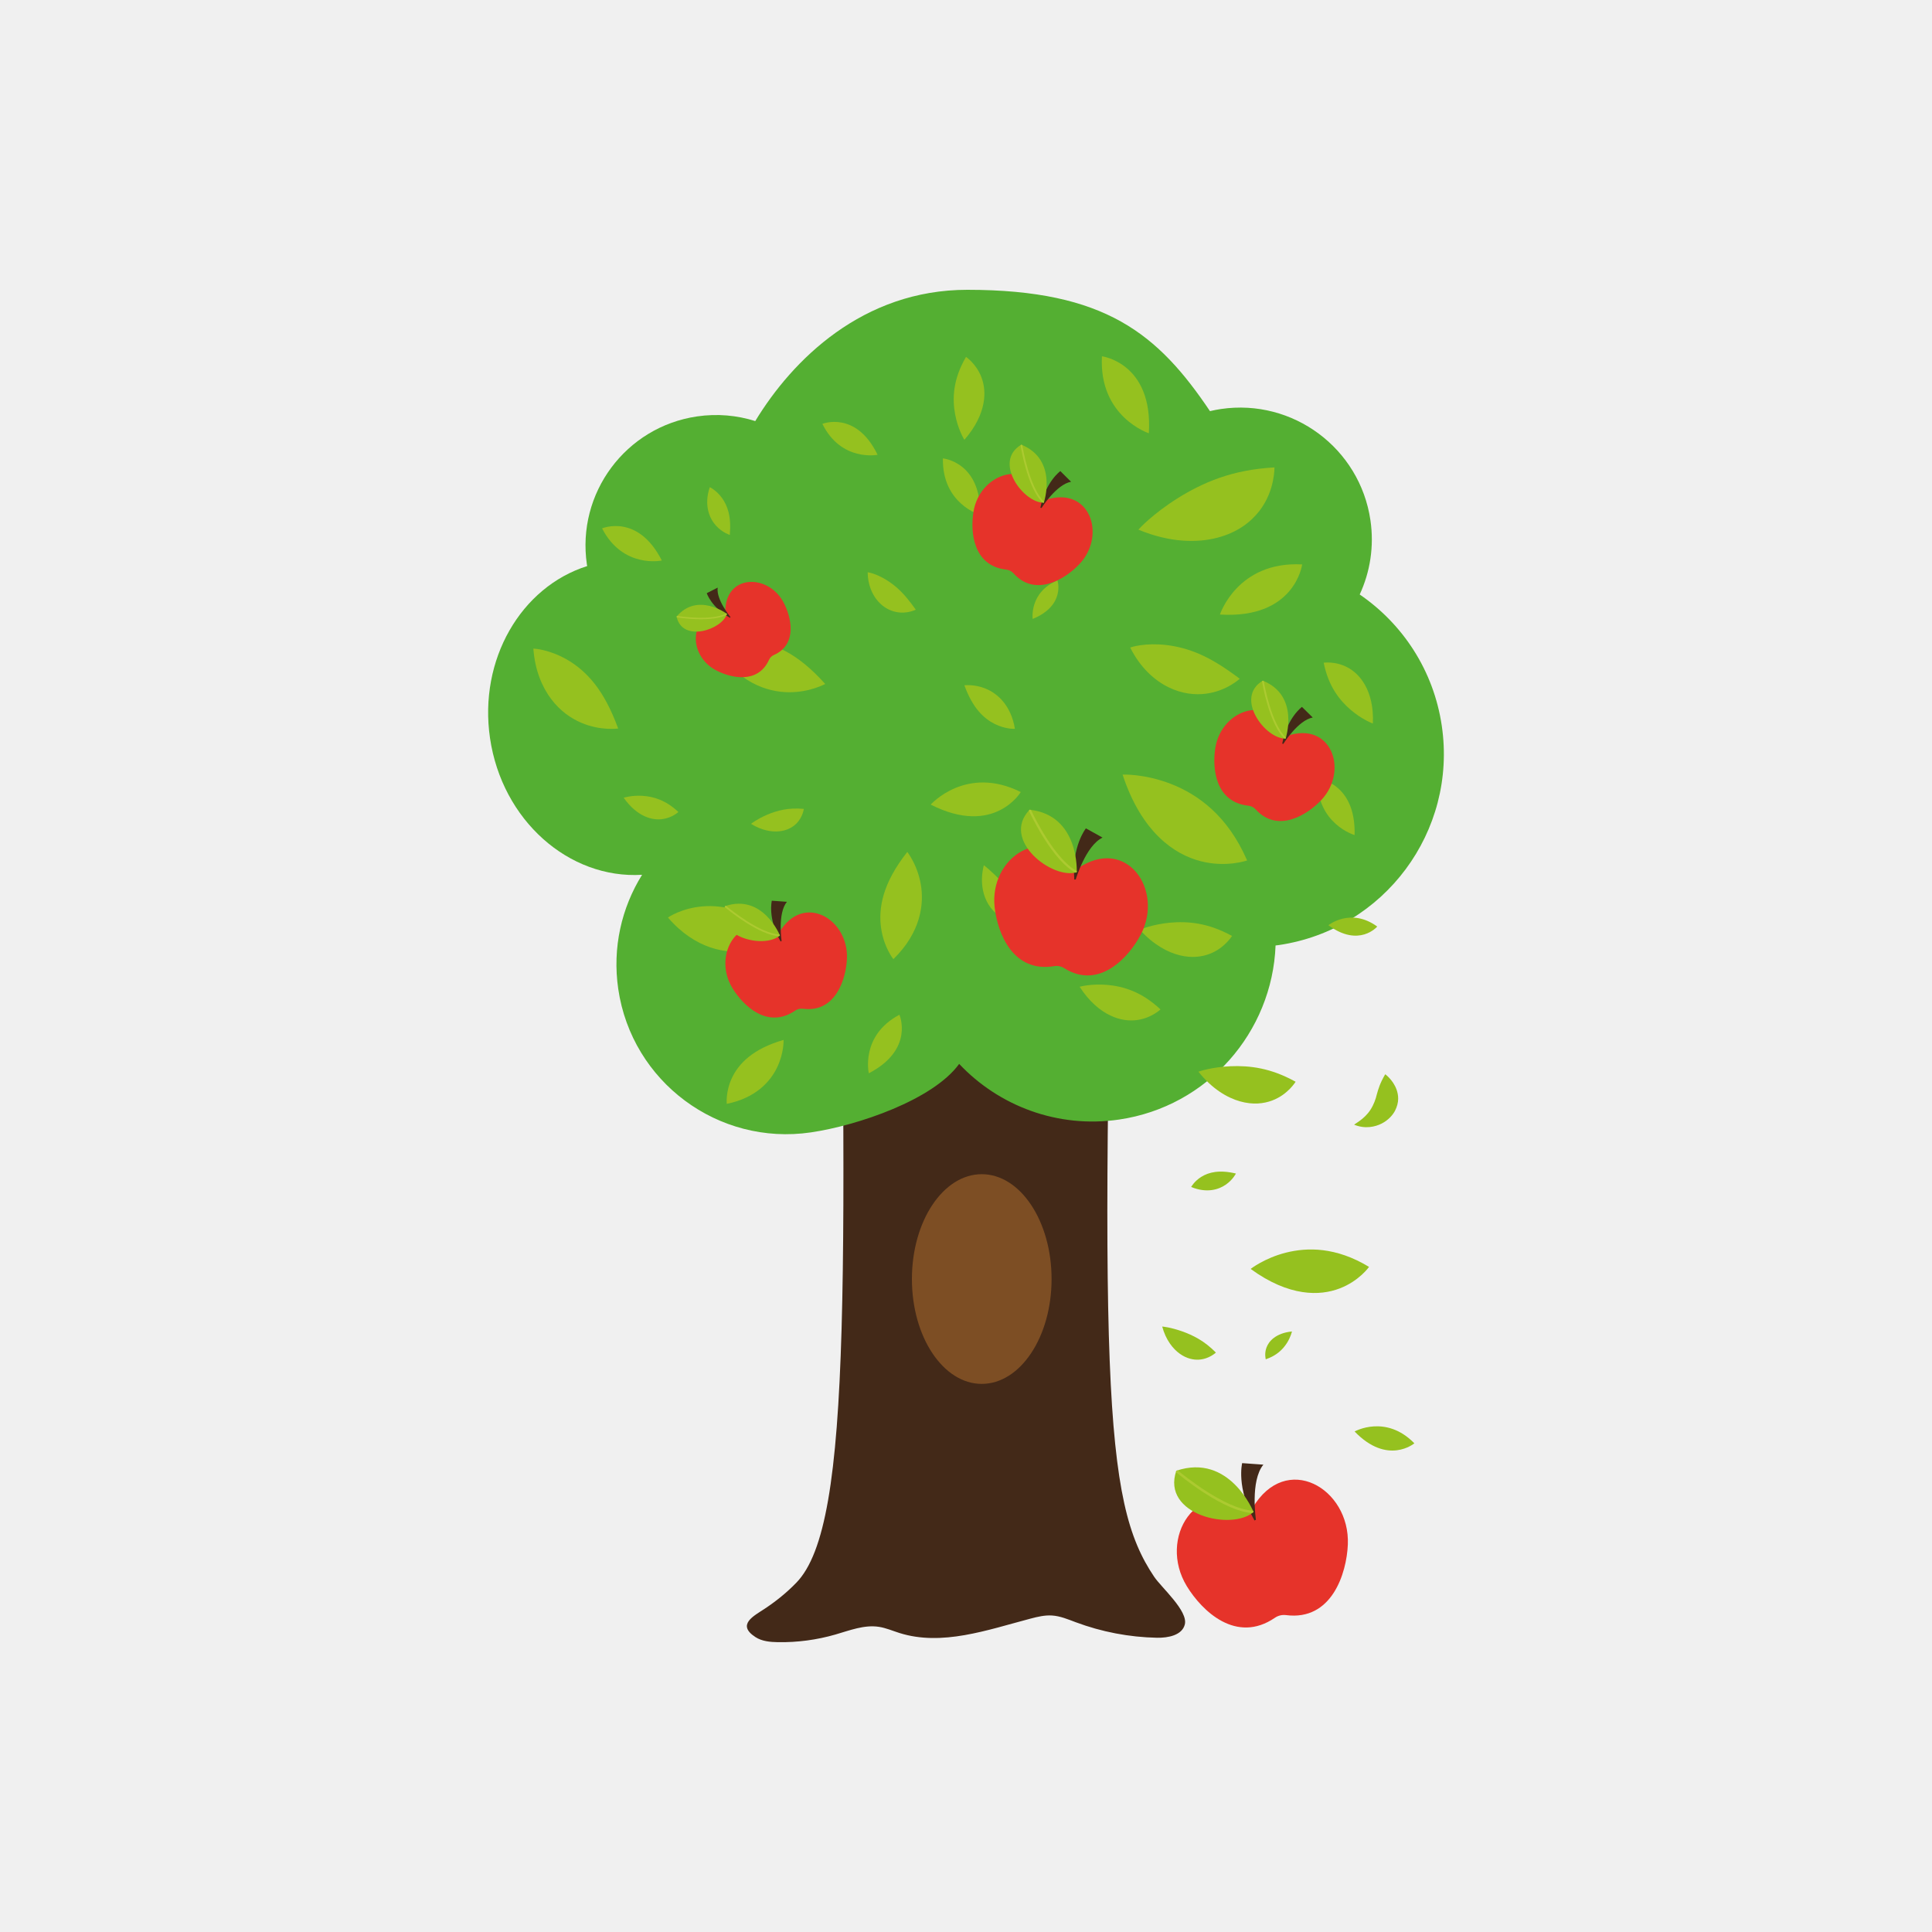
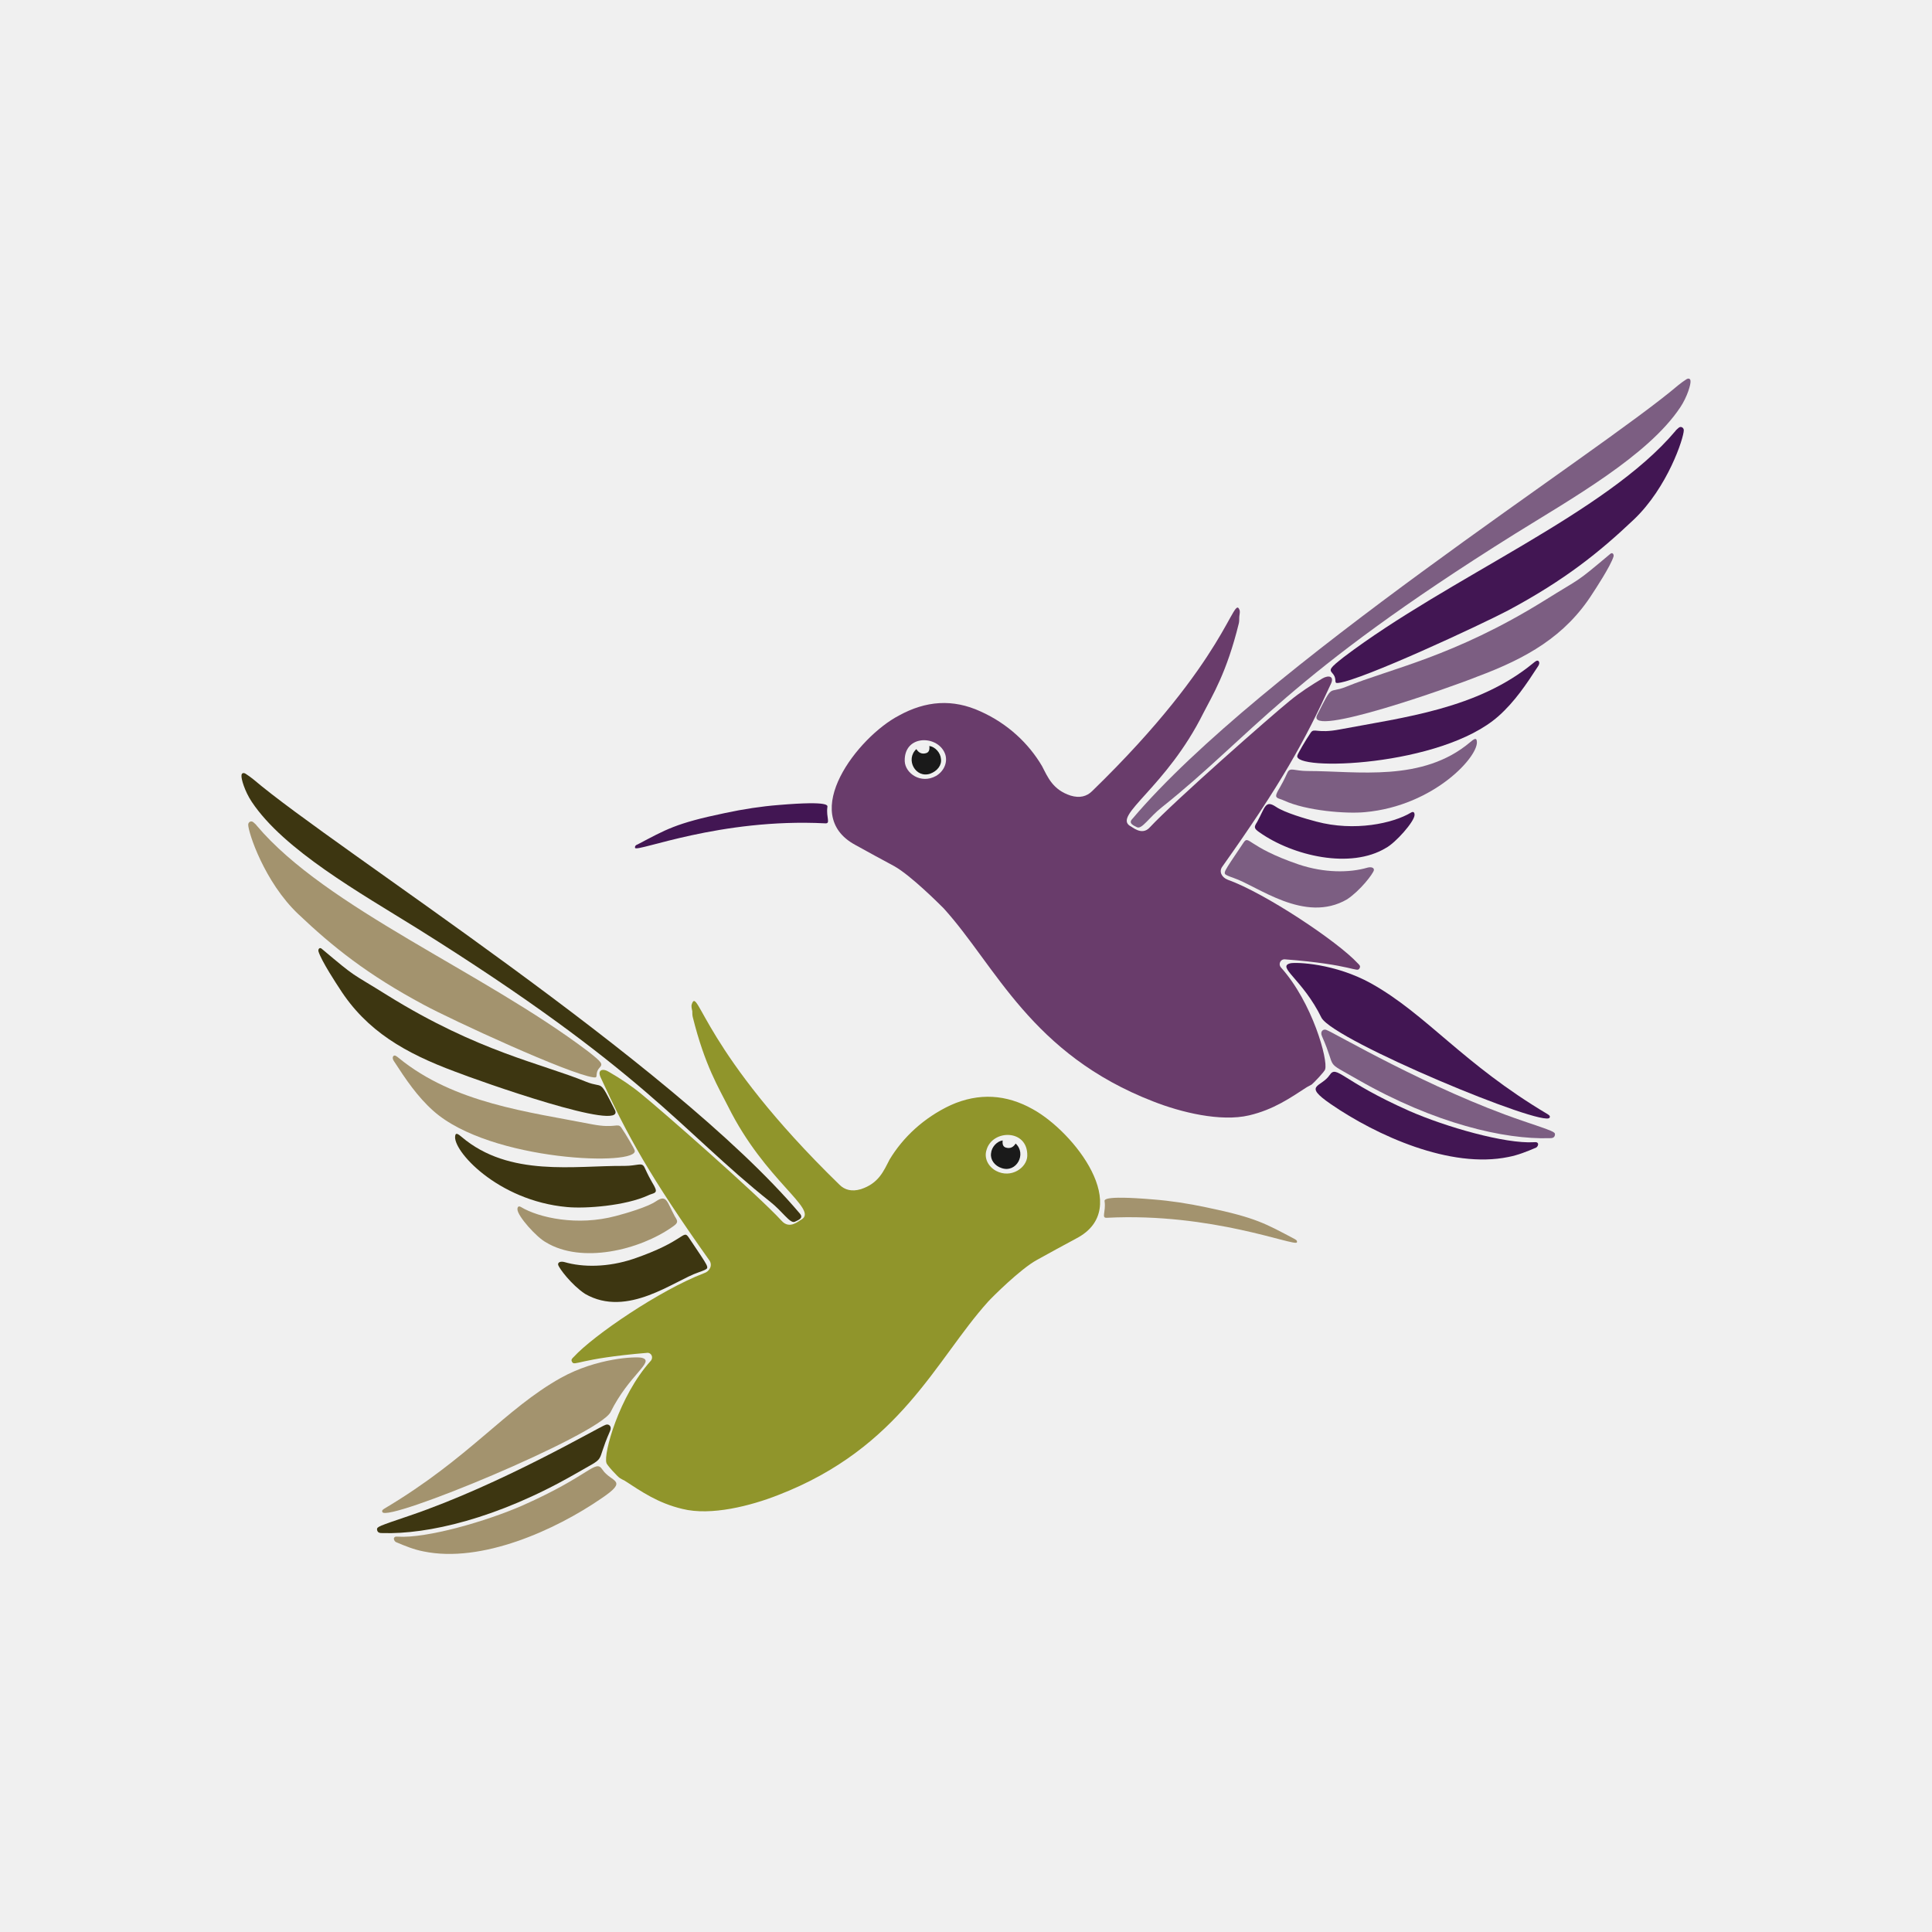
- <svg xmlns="http://www.w3.org/2000/svg" version="1.1" id="Calque_1" x="0px" y="0px" width="432px" height="432px" viewBox="0 0 432 432" enable-background="new 0 0 432 432" xml:space="preserve">
+ <svg xmlns="http://www.w3.org/2000/svg" version="1.1" id="Calque_1" x="0px" y="0px" viewBox="0 0 432 432" style="enable-background:new 0 0 432 432;" xml:space="preserve">
+   <style type="text/css">
+ 	.st0{fill:#1A1A1A;}
+ 	.st1{fill:#46B3AF;}
+ 	.st2{fill:#4C87C2;}
+ 	.st3{fill:#89A667;}
+ 	.st4{fill:#90952B;}
+ 	.st5{fill:#3D3611;}
+ 	.st6{fill:#A3936E;}
+ 	.st7{fill:#693C6B;}
+ 	.st8{fill:#7C5E82;}
+ 	.st9{fill:#421653;}
+ 	.st10{fill:#E6E6E6;}
+ 	.st11{fill:#EDD1D1;}
+ 	.st12{fill:#B1956B;}
+ 	.st13{fill:#F2F2F2;}
+ 	.st14{fill:#FFFFFF;}
+ 	.st15{fill:#E6A8A1;}
+ 	.st16{fill:#F0A967;}
+ 	.st17{fill:#36302B;}
+ 	.st18{fill:#E3AAB7;}
+ 	.st19{fill:#CF8495;}
+ 	.st20{fill:#DF7087;}
+ 	.st21{fill:#91AF27;}
+ </style>
  <g>
-     <path fill="#432918" d="M249.885,144.345h-31.21h-31.312c1.795,141.302,3.479,196.342-9.289,209.54   c-2.127,2.199-4.521,4.133-7.068,5.823c-2.419,1.605-6.396,3.551-2.082,6.351c1.459,0.947,3.281,1.106,5.02,1.135   c4.336,0.072,8.682-0.506,12.849-1.708c3.195-0.922,6.45-2.227,9.737-1.721c1.574,0.242,3.052,0.89,4.57,1.37   c9.512,3.009,19.662-0.66,29.311-3.204c1.579-0.417,3.197-0.806,4.828-0.701c1.844,0.12,3.58,0.862,5.311,1.508   c5.795,2.165,11.957,3.342,18.142,3.467c2.497,0.05,5.636-0.553,6.237-2.977c0.754-3.043-5.212-8.217-6.864-10.672   C246.656,335.617,245.699,309.878,249.885,144.345z" />
-     <path fill="#54AF32" d="M322.39,162.308c-1.822-12.413-8.759-22.808-18.355-29.376c2.317-5.015,3.26-10.735,2.397-16.609   c-2.362-16.097-17.327-27.231-33.424-24.869c-0.834,0.123-1.65,0.287-2.456,0.475C258.969,74.724,247.216,64.8,216.299,64.8   c-23.38,0-39.118,15.66-47.421,29.354c-4.079-1.291-8.505-1.704-13.022-1.041c-15.939,2.339-26.965,17.157-24.625,33.097   c0.019,0.124,0.044,0.244,0.063,0.366c-14.794,4.669-24.304,20.909-21.726,38.476c2.695,18.369,17.635,31.544,34,30.555   c-4.577,7.356-6.681,16.305-5.324,25.549c3.045,20.745,22.33,35.093,43.074,32.049c10.553-1.549,27.358-7.306,33.153-15.314   c8.866,9.393,22.014,14.462,35.763,12.444c19.84-2.912,34.247-19.588,34.987-38.927c0.233-0.03,0.466-0.05,0.699-0.084   C309.526,207.858,325.854,185.914,322.39,162.308z" />
-     <ellipse fill="#7D4E24" cx="219.521" cy="285.997" rx="15.614" ry="23.444" />
    <g>
-       <path fill="#E6332A" d="M280.062,337.201c-12.506-7.363-21.249,6.748-14.678,17.489c3.377,5.519,11.033,12.965,19.691,7.047    c0.731-0.5,1.614-0.709,2.492-0.595c10.216,1.322,13.538-9.309,13.813-15.769C301.915,332.792,287.557,324.471,280.062,337.201z" />
-       <path fill="#432918" d="M280.511,339.989l0.317-0.171c0,0-1.309-8.701,1.666-12.319l-4.746-0.341    C277.748,327.158,276.385,332.685,280.511,339.989z" />
-       <path fill="#95C11F" d="M280.291,338.071c0,0-5.325-13.23-17.265-9.211C259.598,338.783,275.564,342.368,280.291,338.071z" />
-       <path fill="#ACCA30" d="M280.167,337.787c-6.282-0.366-15.616-8.01-16.829-9.025c-0.104,0.032-0.207,0.063-0.312,0.098v0    c-0.033,0.096-0.062,0.19-0.091,0.285c0.484,0.408,2.914,2.423,5.996,4.444c4.477,2.935,8.19,4.524,11.051,4.737    c0.107-0.082,0.211-0.166,0.309-0.254C280.291,338.071,280.249,337.968,280.167,337.787z" />
+       <g>
+         <path class="st4" d="M230.9,248c-5.9-3.3-12-3.7-18.3-0.9c-6,2.8-10.7,7.2-13.7,12.2c-1.3,2.5-2.4,5.3-6.4,6.6     c-2,0.6-3.6,0.2-4.8-1c-30.5-29.7-31.6-44.5-33-40.4c-0.2,0.5,0,1.1,0.1,1.6c0,0.4,0,0.9,0.1,1.3c2.7,10.9,5.9,16,7.9,20     c8.3,16.7,20.3,23,16.4,25.3c-0.5,0.2-2.6,2.3-4.4,0.3c-5.4-5.9-27.1-24.9-31.3-28.3c-2.3-1.9-4.7-3.5-7.3-5     c-1.4-0.9-2.7-0.5-1.9,1.2c5.9,12.9,11.1,22.3,24.3,40.9c0.8,1.1,0.1,2.5-1.2,2.9c-9.9,3.8-24.7,13.9-29.1,18.7     c-0.3,0.3-0.7,0.6-0.4,1.1c0.6,1.1,1.2-0.7,16.8-2c0.9-0.1,1.5,1,0.8,1.8c-7.1,7.9-10.6,20.8-9.9,22.8c0,0.4,2.6,3.2,3,3.4     c0.3,0.2,0.7,0.4,1.1,0.6c3.7,2.4,7.4,5,12.9,6.3c6.4,1.6,15.3-0.7,21.4-3.1c27.4-10.6,35.2-30.2,46.9-43.2c0.9-1,7.3-7.4,11-9.4     c2.9-1.6,5.8-3.2,8.8-4.8C253.5,270.2,240.2,253.1,230.9,248z M222.7,261.8c-1.8-1-2.7-2.9-2.1-4.7c1.3-4.6,9.3-4.7,9.1,1.4     C229.6,261.1,226.1,263.6,222.7,261.8z" />
+         <g>
+           <path class="st5" d="M178.8,271.3c-28.7-33.9-103.9-81.5-122.1-97c-0.6-0.5-1.2-0.9-1.8-1.3c-0.5-0.3-0.9-0.1-0.9,0.4      c-0.1,0.7,0.7,3.5,2.3,5.9c7.2,10.8,24.3,20.4,37,28.3c51,31.9,58.8,45.1,78.9,61.1c2.8,2.2,4.4,4.9,5.5,4.5      C178.5,272.8,179.8,272.4,178.8,271.3z" />
+           <path class="st5" d="M137.5,248.2c-3.7-7.3-2.4-4.7-6.4-6.3c-10-4.1-24.1-6.7-44.4-19.3c-8.8-5.5-6.6-3.6-14.7-10.4      c-0.5-0.5-0.9,0-0.8,0.5c0.6,2.1,4.3,7.7,4.7,8.3c6.1,9.6,14.8,14.5,25.8,18.6C107.1,241.7,140.1,253.4,137.5,248.2z" />
+           <path class="st5" d="M103.2,254.2c-0.7-0.6-1.3-1-1.4-0.3c-0.8,3.2,9.4,14.6,25,16c4.2,0.4,13.1-0.3,18.1-2.6      c1-0.5,2-0.4,1.7-1.4c-0.5-1.3-0.8-1.2-2.5-4.9c-0.6-1.2-1.5-0.3-4.5-0.3C128.5,260.6,113.9,263.3,103.2,254.2z" />
+           <path class="st5" d="M141.6,281.5c-5.7,1.9-11.3,1.9-15.4,0.7c-0.8-0.2-1.5,0-1.4,0.6c0.2,0.8,3,4.5,6,6.5      c9.5,5.5,20-3,25.4-4.8c0.5-0.2,0.9-0.3,1.3-0.5c1.2-0.6,1.1-0.4-3.5-7.3C152.7,274.8,153.3,277.5,141.6,281.5z" />
+           <path class="st5" d="M135.4,318.6c-1.5,0.5-23.2,13.3-43.8,20.3c-7.1,2.4-7.3,2.5-7.3,3.1c0.1,0.8,0.7,0.8,1.3,0.8      c10,0.3,25.5-3.2,42.8-13.1c7.8-4.5,4.5-1.8,8-9.7C136.9,318.9,136.1,318.3,135.4,318.6z" />
+         </g>
+         <g>
+           <path class="st6" d="M143.5,303.6c-1.3-0.3-10,0-18.1,4.5c-12.5,7-20.4,17.9-39.4,29.2c-0.3,0.2-0.7,0.4-0.5,0.8      c1,2.4,48-17.1,51-22.3C140.7,307.3,146.6,304.4,143.5,303.6z" />
+           <path class="st6" d="M134.7,328.6c-1.6-2.4-2.5,1.2-17.8,8c-8.2,3.6-21.5,7.4-27.9,7c-0.3,0-0.7-0.1-0.9,0.3      c-0.1,0.3,0.1,0.7,0.4,0.9c2.1,0.9,4.1,1.7,6.2,2.1c13,2.7,29.5-4.8,39.7-11.8C140.8,330.8,136.6,331.5,134.7,328.6z" />
+           <path class="st6" d="M132.7,240.9c1.3,0.2,0.1-0.8,1.4-2.2c0.7-0.8,0.6-1.1-2.6-3.6c-23.5-17.8-58.6-32.1-74.1-50.5      c-0.2-0.3-0.5-0.5-0.7-0.7c-0.5-0.5-1.2-0.1-1.2,0.5c0,1.7,3.6,12.8,11.2,20c7.7,7.3,15.4,13.5,28.1,20.3      C101.1,228.1,127.3,240.2,132.7,240.9z" />
+           <path class="st6" d="M89.2,236.6c-0.6-0.5-0.9-0.7-1.2-0.5c-0.3,0.3-0.2,0.8,0.1,1.2c2.6,4,5.2,7.9,8.8,11.1      c12.8,11.4,46.3,12.4,45,8.8c-0.1-0.4-1.9-3.5-3-5.1c-0.8-1.1-1.3,0.3-6.5-0.7C118.1,248.6,101.6,246.7,89.2,236.6z" />
+           <path class="st6" d="M146.7,268.6c-1.9,1.3-6.7,2.7-9,3.3c-8.6,2.3-17.2,0.4-21.2-2c-0.5-0.3-0.8-0.1-0.8,0.5      c0,1.5,4.3,6.3,6.4,7.4c7.9,4.8,20.8,1.8,28.3-3.5c1.3-0.9,1.2-1.2,0.5-2.3C149.1,268.7,149.1,267,146.7,268.6z" />
+           <path class="st6" d="M289.4,277c-6.3-3.3-8.4-4.7-19.5-7c-4.2-0.9-8.2-1.5-12-1.8c-11.9-1-10.9,0.2-10.9,0.5      c0.3,2.3-0.8,3.7,0.5,3.6c23.5-1.2,42,6.5,42.5,5.5C290.1,277.3,289.7,277.2,289.4,277z" />
+         </g>
+         <path class="st0" d="M221.6,257.9c0.1-1.4,1.3-2.7,2.6-2.9c-0.1,0.9,0.1,1.4,0.7,1.6c1,0.3,1.7-0.1,2.2-0.9     c2.5,2.3,0.2,6.6-3.1,5.5C222.4,260.7,221.4,259.3,221.6,257.9z" />
+       </g>
    </g>
    <g>
-       <path fill="#95C11F" d="M272.778,137.411c16.821,1.034,18.387-11.205,18.387-11.205    C276.69,125.424,272.778,137.411,272.778,137.411z" />
-       <path fill="#95C11F" d="M175.646,145.609c-2.77-1.471-5.393-2.114-7.715-2.299c-2.318-0.185-4.32,0.092-5.743,0.435    c-1.425,0.341-2.268,0.75-2.268,0.75c2.409,4.005,5.358,6.604,8.242,8.161c2.895,1.562,5.73,2.102,8.166,2.129    c2.44,0.026,4.488-0.449,5.925-0.92c1.437-0.474,2.263-0.932,2.263-0.932C181.331,149.378,178.423,147.086,175.646,145.609z" />
-       <path fill="#95C11F" d="M219.148,115.131c0.316-11.834-8.313-12.635-8.313-12.635    C210.638,112.676,219.148,115.131,219.148,115.131z" />
-       <path fill="#95C11F" d="M278.858,192.395c-2.206-5.072-4.958-8.746-7.925-11.47c-2.963-2.72-6.139-4.481-9.082-5.63    c-2.939-1.148-5.647-1.679-7.62-1.916c-1.974-0.238-3.216-0.178-3.216-0.178c2.111,6.477,5.049,10.967,8.142,13.99    c3.097,3.029,6.354,4.605,9.281,5.365c2.929,0.761,5.536,0.709,7.408,0.479C277.719,192.804,278.858,192.395,278.858,192.395z" />
-       <path fill="#95C11F" d="M204.077,192.427c-0.659-1.244-1.206-1.933-1.206-1.933c-2.793,3.549-4.406,6.67-5.252,9.5    c-0.843,2.825-0.913,5.346-0.61,7.487c0.302,2.14,0.978,3.888,1.589,5.099c0.611,1.212,1.161,1.885,1.161,1.885    c3.062-2.968,4.805-6.092,5.665-8.979c0.861-2.894,0.851-5.557,0.462-7.785C205.496,195.472,204.734,193.671,204.077,192.427z" />
-       <path fill="#95C11F" d="M167.207,212.578c2.406-0.378,4.342-1.186,5.677-1.888c1.335-0.705,2.072-1.293,2.072-1.293    c-3.722-2.968-6.962-4.742-9.938-5.735c-2.968-0.989-5.655-1.189-7.971-0.988c-2.313,0.2-4.237,0.803-5.582,1.375    c-1.346,0.57-2.107,1.111-2.107,1.111c3.032,3.546,6.365,5.618,9.461,6.673C161.926,212.893,164.806,212.954,167.207,212.578z" />
-       <path fill="#95C11F" d="M127.001,147.617c-2.01-1.191-3.932-1.862-5.364-2.211c-1.435-0.352-2.376-0.376-2.376-0.376    c0.347,4.823,1.952,8.577,3.965,11.255c2.024,2.692,4.45,4.34,6.699,5.308c2.257,0.971,4.34,1.281,5.851,1.362    c1.513,0.079,2.449-0.056,2.449-0.056c-1.602-4.356-3.313-7.513-5.222-9.956C131.1,150.509,129.016,148.81,127.001,147.617z" />
-       <path fill="#95C11F" d="M160.09,117.526c0.73,0.809,1.51,1.327,2.102,1.646c0.594,0.318,0.995,0.443,0.995,0.443    c0.178-2.082,0.063-3.695-0.27-5.042c-0.333-1.342-0.882-2.407-1.494-3.246c-0.611-0.838-1.281-1.443-1.808-1.831    c-0.525-0.39-0.906-0.562-0.906-0.562c-0.684,2.008-0.695,3.795-0.359,5.234C158.686,115.613,159.362,116.719,160.09,117.526z" />
-       <path fill="#95C11F" d="M214.829,96.761c0.438,1.005,0.809,1.583,0.809,1.583c2.538-2.904,3.79-5.691,4.252-8.066    c0.465-2.383,0.151-4.369-0.439-5.921c-0.593-1.555-1.466-2.688-2.178-3.437c-0.714-0.748-1.268-1.115-1.268-1.115    c-1.482,2.54-2.246,4.849-2.566,6.997c-0.319,2.141-0.192,4.113,0.125,5.818C213.879,94.323,214.391,95.756,214.829,96.761z" />
-       <path fill="#95C11F" d="M254.551,118.434c7.053,2.934,13.198,2.976,17.68,1.793c4.525-1.186,7.492-3.554,9.348-5.949    c1.863-2.409,2.666-4.884,3.047-6.72c0.376-1.835,0.345-3.044,0.345-3.044c-4.855,0.279-8.778,1.101-12.324,2.343    c-3.523,1.23-6.638,2.868-9.318,4.548c-2.671,1.673-4.886,3.407-6.414,4.739C255.383,117.473,254.551,118.434,254.551,118.434z" />
-       <path fill="#95C11F" d="M196.231,101.694c-4.832-9.966-12.345-6.916-12.345-6.916    C188.106,103.319,196.231,101.694,196.231,101.694z" />
-       <path fill="#95C11F" d="M215.635,153.236c0.944,2.563,2.005,4.398,3.168,5.774c1.161,1.371,2.42,2.273,3.615,2.868    c1.194,0.594,2.318,0.876,3.149,1c0.831,0.124,1.366,0.088,1.366,0.088c-0.423-2.652-1.439-4.669-2.645-6.114    c-1.209-1.45-2.606-2.341-3.898-2.872c-1.295-0.531-2.486-0.711-3.353-0.763C216.173,153.166,215.635,153.236,215.635,153.236z" />
-       <path fill="#95C11F" d="M223.901,197.067c-1.022-1.048-1.989-1.967-2.706-2.606c-0.714-0.642-1.209-0.99-1.209-0.99    c-0.958,3.809-0.135,6.905,1.077,8.831c1.228,1.965,2.838,2.876,4.206,3.212c1.385,0.339,2.577,0.133,3.408-0.112    c0.83-0.249,1.315-0.53,1.315-0.53c-0.976-1.704-1.912-3.058-2.946-4.328C226.024,199.286,224.93,198.12,223.901,197.067z" />
-       <path fill="#95C11F" d="M247.585,220.225c-1.749-0.151-3.293-0.056-4.399,0.085c-1.105,0.14-1.776,0.335-1.776,0.335    c2.155,3.347,4.608,5.345,6.847,6.415c2.247,1.077,4.293,1.247,5.963,1.027c1.674-0.221,2.988-0.832,3.886-1.371    c0.897-0.54,1.382-1.006,1.382-1.006c-2.132-1.999-4.182-3.275-6.191-4.112C251.292,220.764,249.338,220.376,247.585,220.225z" />
-       <path fill="#95C11F" d="M163.671,241.015c-1.462,3.087-1.165,5.808-1.165,5.808c6.529-1.314,9.808-5.042,11.314-8.259    c1.521-3.238,1.387-6.032,1.387-6.032C168.253,234.524,165.143,237.899,163.671,241.015z" />
-       <path fill="#95C11F" d="M194.269,239.991c10.252-5.343,6.842-13.09,6.842-13.09C192.327,231.562,194.269,239.991,194.269,239.991z    " />
-       <path fill="#95C11F" d="M302.893,186.719c0.312-11.834-8.318-12.632-8.318-12.632    C294.381,184.267,302.893,186.719,302.893,186.719z" />
-       <path fill="#95C11F" d="M302.062,158.762c1.246,1.059,2.47,1.821,3.386,2.312c0.915,0.492,1.529,0.707,1.529,0.707    c0.173-3.708-0.613-6.553-1.736-8.573c-1.127-2.031-2.591-3.264-3.979-3.996c-1.392-0.733-2.72-0.977-3.692-1.05    c-0.973-0.072-1.593,0.022-1.593,0.022c0.545,2.666,1.414,4.737,2.49,6.456C299.537,156.352,300.813,157.701,302.062,158.762z" />
-       <path fill="#95C11F" d="M261.256,153.66c3.092,1.521,6.043,1.767,8.438,1.447c2.411-0.324,4.288-1.188,5.562-1.944    c1.274-0.761,1.953-1.391,1.953-1.391c-3.41-2.568-6.212-4.306-8.906-5.488c-2.679-1.173-5.213-1.79-7.507-2.053    c-2.288-0.265-4.306-0.169-5.754,0.036c-1.452,0.202-2.328,0.521-2.328,0.521C254.967,149.308,258.189,152.152,261.256,153.66z" />
-       <path fill="#95C11F" d="M256.887,96.879c0.967-15.749-10.49-17.213-10.49-17.213C245.664,93.216,256.887,96.879,256.887,96.879z" />
-       <path fill="#95C11F" d="M200.386,136.843c1.295,0.257,2.399,0.107,3.171-0.09c0.773-0.2,1.216-0.427,1.216-0.427    c-1.264-1.757-2.309-3.074-3.403-4.156c-1.089-1.074-2.202-1.911-3.271-2.557c-1.066-0.645-2.072-1.085-2.827-1.337    c-0.756-0.255-1.259-0.315-1.259-0.315c0.025,2.867,1.07,5.084,2.332,6.502C197.619,135.899,199.103,136.587,200.386,136.843z" />
-       <path fill="#95C11F" d="M230.91,138.397c7.414-3.053,5.541-8.616,5.541-8.616C230.094,132.455,230.91,138.397,230.91,138.397z" />
-       <path fill="#95C11F" d="M175.155,181.051c-1.343,0.251-2.563,0.67-3.632,1.126c-1.063,0.455-1.968,0.955-2.6,1.348    c-0.633,0.392-0.991,0.692-0.991,0.692c2.396,1.479,4.633,1.842,6.328,1.663c1.713-0.178,2.921-0.877,3.725-1.646    c0.807-0.773,1.229-1.63,1.466-2.276c0.233-0.647,0.286-1.087,0.286-1.087C177.968,180.713,176.507,180.797,175.155,181.051z" />
-       <path fill="#95C11F" d="M151.684,181.563c-2.87-2.722-5.707-3.48-8.095-3.621c-1.178-0.066-2.21,0.038-2.948,0.163    c-0.737,0.124-1.181,0.274-1.181,0.274c1.515,2.164,3.169,3.447,4.674,4.132c1.511,0.689,2.88,0.792,4.001,0.64    c1.124-0.152,2.01-0.559,2.615-0.917C151.355,181.875,151.684,181.563,151.684,181.563z" />
-       <path fill="#95C11F" d="M147.983,125.33c-5.364-10.592-13.359-7.184-13.359-7.184C139.304,127.222,147.983,125.33,147.983,125.33z    " />
-       <path fill="#95C11F" d="M228.246,177.105c-12.246-6.112-20.137,2.805-20.137,2.805    C222.296,187.121,228.246,177.105,228.246,177.105z" />
-       <path fill="#95C11F" d="M261.556,206.319c-1.927,0.184-3.6,0.565-4.786,0.911c-1.187,0.344-1.89,0.67-1.89,0.67    c3.032,3.35,6.22,5.047,8.924,5.708c2.722,0.668,4.989,0.333,6.722-0.34c1.738-0.677,2.968-1.698,3.771-2.525    c0.802-0.828,1.186-1.464,1.186-1.464c-2.739-1.497-5.179-2.319-7.502-2.732C265.669,206.134,263.487,206.134,261.556,206.319z" />
-       <path fill="#95C11F" d="M297.029,206.88c6.881,5.081,10.924,0.299,10.924,0.299C302.004,202.853,297.029,206.88,297.029,206.88z" />
-       <path fill="#95C11F" d="M284.435,246.086c1.854-0.695,3.16-1.776,4.012-2.652c0.849-0.878,1.254-1.553,1.254-1.553    c-2.833-1.564-5.344-2.461-7.767-2.962c-2.407-0.5-4.707-0.598-6.764-0.509c-2.051,0.087-3.854,0.375-5.139,0.656    c-1.285,0.278-2.058,0.568-2.058,0.568c3.037,3.827,6.412,5.817,9.286,6.629C280.155,247.086,282.588,246.777,284.435,246.086z" />
-       <path fill="#95C11F" d="M268.652,263.122c-1.596,0.973-2.306,2.29-2.306,2.29c3.466,1.428,6.146,0.592,7.732-0.512    c1.612-1.116,2.274-2.495,2.274-2.495C272.617,261.508,270.27,262.13,268.652,263.122z" />
-       <path fill="#95C11F" d="M306.12,283.281c-7.398-4.486-13.813-4.399-18.631-3.174c-4.789,1.221-7.839,3.626-7.839,3.626    c4.294,3.14,8.199,4.654,11.541,5.169c3.345,0.518,6.135,0.043,8.347-0.799c2.214-0.843,3.856-2.056,4.948-3.05    C305.577,284.058,306.12,283.281,306.12,283.281z" />
-       <path fill="#95C11F" d="M283.188,301.319c-0.265,0.721-0.298,1.379-0.272,1.855c0.027,0.476,0.112,0.77,0.112,0.77    c2.499-0.854,3.854-2.274,4.729-3.64c0.86-1.346,1.125-2.581,1.125-2.581c-1.799,0.168-3.119,0.735-4.021,1.411    C283.955,299.812,283.454,300.6,283.188,301.319z" />
-       <path fill="#95C11F" d="M302.893,320.083c7.397,7.678,13.362,2.643,13.362,2.643C309.844,316.17,302.893,320.083,302.893,320.083z    " />
-       <path fill="#95C11F" d="M306.458,248.112c-0.683,1.089-1.651,1.947-2.417,2.498c-0.383,0.285-0.705,0.484-0.926,0.634    c-0.217,0.149-0.339,0.233-0.339,0.233c1.198,0.503,2.438,0.643,3.479,0.534c1.052-0.103,1.944-0.404,2.689-0.782    c1.474-0.75,2.458-1.868,2.976-2.845c1.025-1.994,0.759-3.56,0.365-4.726c-0.427-1.175-1.084-2.021-1.608-2.594    c-0.527-0.573-0.938-0.857-0.938-0.857c-1.182,2.021-1.535,3.274-1.868,4.461C307.609,245.8,307.155,247.037,306.458,248.112z" />
-       <path fill="#95C11F" d="M264.266,297.671c-1.19-0.418-2.287-0.696-3.086-0.856c-0.798-0.163-1.309-0.195-1.309-0.195    c0.819,3.015,2.399,4.981,3.928,6.074c1.543,1.108,3.051,1.395,4.263,1.326c1.219-0.071,2.172-0.492,2.82-0.869    c0.647-0.379,0.998-0.712,0.998-0.712c-1.338-1.344-2.58-2.294-3.859-3.048C266.752,298.64,265.462,298.091,264.266,297.671z" />
-     </g>
-     <g>
-       <path fill="#E6332A" d="M174.224,208.542c-8.889-5.233-15.104,4.797-10.433,12.431c2.4,3.923,7.843,9.216,13.997,5.01    c0.52-0.355,1.147-0.504,1.771-0.423c7.262,0.939,9.623-6.617,9.818-11.208C189.758,205.409,179.551,199.494,174.224,208.542z" />
-       <path fill="#432918" d="M174.543,210.524l0.226-0.122c0,0-0.93-6.184,1.185-8.756l-3.373-0.243    C172.58,201.404,171.611,205.333,174.543,210.524z" />
-       <path fill="#95C11F" d="M174.387,209.161c0,0-3.784-9.404-12.271-6.547C159.679,209.667,171.027,212.215,174.387,209.161z" />
-       <path fill="#ACCA30" d="M174.299,208.959c-4.465-0.26-11.1-5.693-11.962-6.415c-0.074,0.023-0.147,0.045-0.222,0.07v0    c-0.023,0.068-0.043,0.135-0.064,0.202c0.344,0.29,2.071,1.723,4.263,3.159c3.181,2.086,5.821,3.216,7.854,3.367    c0.076-0.058,0.149-0.118,0.219-0.181C174.387,209.161,174.357,209.088,174.299,208.959z" />
-     </g>
-     <g>
-       <path fill="#E6332A" d="M233.686,111.823c-3.324-9.765-14.577-6.217-16.017,2.617c-0.74,4.539-0.067,12.101,7.341,12.927    c0.625,0.07,1.197,0.367,1.618,0.835c4.891,5.449,11.609,1.262,14.753-2.091C247.502,119.582,243.625,108.44,233.686,111.823z" />
-       <path fill="#432918" d="M232.634,113.534l0.25,0.055c0,0,3.33-5.293,6.61-5.864l-2.398-2.384    C237.096,105.34,233.799,107.686,232.634,113.534z" />
-       <path fill="#95C11F" d="M233.404,112.399c0,0,3.267-9.597-5.029-12.968C221.927,103.188,228.866,112.522,233.404,112.399z" />
-       <path fill="#ACCA30" d="M233.47,112.188c-3.215-3.109-4.698-11.556-4.882-12.666c-0.07-0.03-0.141-0.062-0.213-0.091l0,0    c-0.063,0.036-0.121,0.074-0.182,0.111c0.072,0.444,0.446,2.657,1.17,5.174c1.051,3.656,2.314,6.234,3.758,7.676    c0.096,0.005,0.19,0.008,0.283,0.006C233.404,112.399,233.43,112.324,233.47,112.188z" />
-     </g>
-     <g>
-       <path fill="#E6332A" d="M240.904,194.239c-7.369-10.686-19.779-2.534-18.497,8.655c0.659,5.749,4.063,14.675,13.317,13.138    c0.78-0.13,1.576,0.033,2.245,0.456c7.788,4.923,14.489-2.448,17.147-7.585C260.293,198.9,251.781,186.738,240.904,194.239z" />
-       <path fill="#432918" d="M240.218,196.671l0.321-0.019c0,0,2.218-7.551,5.994-9.365l-3.721-2.065    C242.813,185.221,239.624,189.191,240.218,196.671z" />
-       <path fill="#95C11F" d="M240.762,195.032c0,0,0.667-12.739-10.533-13.979C223.708,187.811,235.309,196.736,240.762,195.032z" />
-       <path fill="#ACCA30" d="M240.769,194.755c-4.958-2.664-9.648-12.383-10.25-13.664c-0.097-0.013-0.191-0.026-0.289-0.038l-0.001,0    c-0.063,0.065-0.121,0.131-0.181,0.197c0.239,0.513,1.451,3.064,3.189,5.865c2.524,4.067,4.938,6.756,7.179,8.007    c0.117-0.026,0.233-0.055,0.346-0.09C240.762,195.032,240.767,194.933,240.769,194.755z" />
-     </g>
-     <g>
-       <path fill="#E6332A" d="M162.175,136.9c-8.366,0.102-8.466,9.671-2.019,13.007c3.313,1.714,9.313,3.101,11.816-2.402    c0.211-0.464,0.584-0.832,1.052-1.038c5.433-2.398,3.898-8.633,2.104-11.901C171.638,128.201,162.071,128.384,162.175,136.9z" />
-       <path fill="#432918" d="M163.229,138.141l0.104-0.179c0,0-3.242-3.901-2.855-6.573l-2.442,1.248    C158.036,132.637,159.014,135.77,163.229,138.141z" />
-       <path fill="#95C11F" d="M162.548,137.261c0,0-6.576-4.936-11.265,0.611C152.554,143.789,161.499,140.791,162.548,137.261z" />
-       <path fill="#ACCA30" d="M162.402,137.157c-3.208,1.695-10.094,0.711-10.996,0.573c-0.041,0.047-0.082,0.093-0.123,0.142l0,0    c0.012,0.057,0.026,0.112,0.04,0.167c0.36,0.057,2.161,0.325,4.284,0.402c3.084,0.111,5.39-0.213,6.864-0.963    c0.028-0.072,0.055-0.145,0.076-0.217C162.548,137.261,162.496,137.223,162.402,137.157z" />
-     </g>
-     <g>
-       <path fill="#E6332A" d="M287.745,164.567c-3.375-9.747-14.609-6.139-16.002,2.702c-0.716,4.543-0.003,12.101,7.409,12.888    c0.626,0.066,1.2,0.36,1.623,0.826c4.92,5.423,11.616,1.201,14.742-2.169C301.604,172.251,297.667,161.131,287.745,164.567z" />
-       <path fill="#432918" d="M286.703,166.283l0.251,0.054c0,0,3.301-5.312,6.578-5.899l-2.411-2.372    C291.121,158.066,287.837,160.429,286.703,166.283z" />
-       <path fill="#95C11F" d="M287.468,165.144c0,0,3.216-9.613-5.099-12.94C275.941,155.994,282.931,165.291,287.468,165.144z" />
-       <path fill="#ACCA30" d="M287.532,164.933c-3.231-3.092-4.761-11.531-4.949-12.64c-0.071-0.03-0.141-0.061-0.214-0.09l0,0    c-0.063,0.037-0.121,0.075-0.181,0.112c0.074,0.443,0.461,2.654,1.197,5.168c1.07,3.651,2.349,6.222,3.799,7.656    c0.095,0.005,0.19,0.007,0.283,0.004C287.468,165.144,287.493,165.069,287.532,164.933z" />
+       <g>
+         <path class="st7" d="M191.2,188.9c2.9,1.6,5.8,3.2,8.8,4.8c3.7,2.1,10,8.4,11,9.4c11.7,12.9,19.5,32.6,46.9,43.2     c6.1,2.4,15,4.6,21.4,3.1c5.5-1.3,9.2-3.9,12.9-6.3c0.4-0.2,0.7-0.4,1.1-0.6c0.3-0.2,3-3,3-3.4c0.7-2-2.8-14.9-9.9-22.8     c-0.6-0.7-0.1-1.8,0.8-1.8c15.6,1.2,16.2,3.1,16.8,2c0.3-0.5-0.1-0.8-0.4-1.1c-4.4-4.8-20.7-15.7-29.1-18.7     c-1.3-0.5-2-1.8-1.2-2.9c13.2-18.6,18.4-28,24.3-40.9c0.8-1.7-0.5-2-1.9-1.2c-2.5,1.5-5,3.1-7.3,5c-4.2,3.4-25.8,22.4-31.3,28.3     c-1.8,2-4-0.2-4.4-0.3c-3.9-2.4,8.1-8.6,16.4-25.3c2-3.9,5.2-9,7.9-20c0.1-0.4,0.1-0.9,0.1-1.3c0-0.5,0.2-1.1,0.1-1.6     c-1.4-4-2.4,10.7-33,40.4c-1.2,1.2-2.8,1.6-4.8,1c-4-1.3-5.1-4.1-6.4-6.6c-3-5.1-7.7-9.5-13.7-12.2c-6.3-2.9-12.3-2.4-18.3,0.9     C191.8,164.8,178.5,182,191.2,188.9z M202.3,170.2c-0.2-6.1,7.7-5.9,9.1-1.4c0.5,1.8-0.4,3.7-2.1,4.7     C205.9,175.4,202.4,172.9,202.3,170.2z" />
+         <g>
+           <path class="st8" d="M253.2,183.1c28.7-33.9,103.9-81.5,122.1-97c0.6-0.5,1.2-0.9,1.8-1.3c0.5-0.3,0.9-0.1,0.9,0.4      c0.1,0.7-0.7,3.5-2.3,5.9c-7.2,10.8-24.3,20.4-37,28.3c-51,31.9-58.8,45.1-78.9,61.1c-2.8,2.2-4.4,4.9-5.5,4.5      C253.5,184.6,252.2,184.1,253.2,183.1z" />
+           <path class="st8" d="M294.5,159.9c3.7-7.3,2.4-4.7,6.4-6.3c10-4.1,24.1-6.7,44.4-19.3c8.8-5.5,6.6-3.6,14.7-10.4      c0.5-0.5,0.9,0,0.8,0.5c-0.6,2.1-4.3,7.7-4.7,8.3c-6.1,9.6-14.8,14.5-25.8,18.6C324.9,153.5,291.9,165.2,294.5,159.9z" />
+           <path class="st8" d="M328.8,165.9c0.7-0.6,1.3-1,1.4-0.3c0.8,3.2-9.4,14.6-25,16c-4.2,0.4-13.1-0.3-18.1-2.6      c-1-0.5-2-0.4-1.7-1.4c0.5-1.3,0.8-1.2,2.5-4.9c0.6-1.2,1.5-0.3,4.5-0.3C303.5,172.4,318.1,175,328.8,165.9z" />
+           <path class="st8" d="M290.4,193.3c5.7,1.9,11.3,1.9,15.4,0.7c0.8-0.2,1.5,0,1.4,0.6c-0.2,0.8-3,4.5-6,6.5      c-9.5,5.5-20-3-25.4-4.8c-0.5-0.2-0.9-0.3-1.3-0.5c-1.2-0.6-1.1-0.4,3.5-7.3C279.3,186.5,278.7,189.3,290.4,193.3z" />
+           <path class="st8" d="M296.6,230.3c1.5,0.5,23.2,13.3,43.8,20.3c7.1,2.4,7.3,2.5,7.3,3.1c-0.1,0.8-0.7,0.8-1.3,0.8      c-10,0.3-25.5-3.2-42.8-13.1c-7.8-4.5-4.5-1.8-8-9.7C295.1,230.6,295.9,230,296.6,230.3z" />
+         </g>
+         <g>
+           <path class="st9" d="M288.5,215.4c1.3-0.3,10,0,18.1,4.5c12.5,7,20.4,17.9,39.4,29.2c0.3,0.2,0.7,0.4,0.5,0.8      c-1,2.4-48-17.1-51-22.3C291.3,219,285.4,216.2,288.5,215.4z" />
+           <path class="st9" d="M297.3,240.4c1.6-2.4,2.5,1.2,17.8,8c8.2,3.6,21.5,7.4,27.9,7c0.3,0,0.7-0.1,0.9,0.3      c0.1,0.3-0.1,0.7-0.4,0.9c-2.1,0.9-4.1,1.7-6.2,2.1c-13,2.7-29.5-4.8-39.7-11.8C291.2,242.5,295.4,243.2,297.3,240.4z" />
+           <path class="st9" d="M299.3,152.7c-1.3,0.2-0.1-0.8-1.4-2.2c-0.7-0.8-0.6-1.1,2.6-3.6c23.5-17.8,58.6-32.1,74.1-50.5      c0.2-0.3,0.5-0.5,0.7-0.7c0.5-0.5,1.2-0.1,1.2,0.5c0,1.7-3.6,12.8-11.2,20c-7.7,7.3-15.4,13.5-28.1,20.3      C330.9,139.8,304.7,152,299.3,152.7z" />
+           <path class="st9" d="M342.8,148.3c0.6-0.5,0.9-0.7,1.2-0.5c0.3,0.3,0.2,0.8-0.1,1.2c-2.6,4-5.2,7.9-8.8,11.1      c-12.8,11.4-46.3,12.4-45,8.8c0.1-0.4,1.9-3.5,3-5.1c0.8-1.1,1.3,0.3,6.5-0.7C313.9,160.4,330.4,158.5,342.8,148.3z" />
+           <path class="st9" d="M285.3,180.4c1.9,1.3,6.7,2.7,9,3.3c8.6,2.3,17.2,0.4,21.2-2c0.5-0.3,0.8-0.1,0.8,0.5      c0,1.5-4.3,6.3-6.4,7.4c-7.9,4.8-20.8,1.8-28.3-3.5c-1.3-0.9-1.2-1.2-0.5-2.3C282.9,180.5,282.9,178.8,285.3,180.4z" />
+           <path class="st9" d="M142.6,188.8c6.3-3.3,8.4-4.7,19.5-7c4.2-0.9,8.2-1.5,12-1.8c11.9-1,10.9,0.2,10.9,0.5      c-0.3,2.3,0.8,3.7-0.5,3.6c-23.5-1.2-42,6.5-42.5,5.5C141.9,189.1,142.3,188.9,142.6,188.8z" />
+         </g>
+         <path class="st0" d="M210.4,169.7c-0.1-1.4-1.3-2.7-2.6-2.9c0.1,0.9-0.1,1.4-0.7,1.6c-1,0.3-1.7-0.1-2.2-0.9     c-2.5,2.3-0.2,6.6,3.1,5.5C209.6,172.4,210.6,171.1,210.4,169.7z" />
+       </g>
    </g>
  </g>
</svg>
